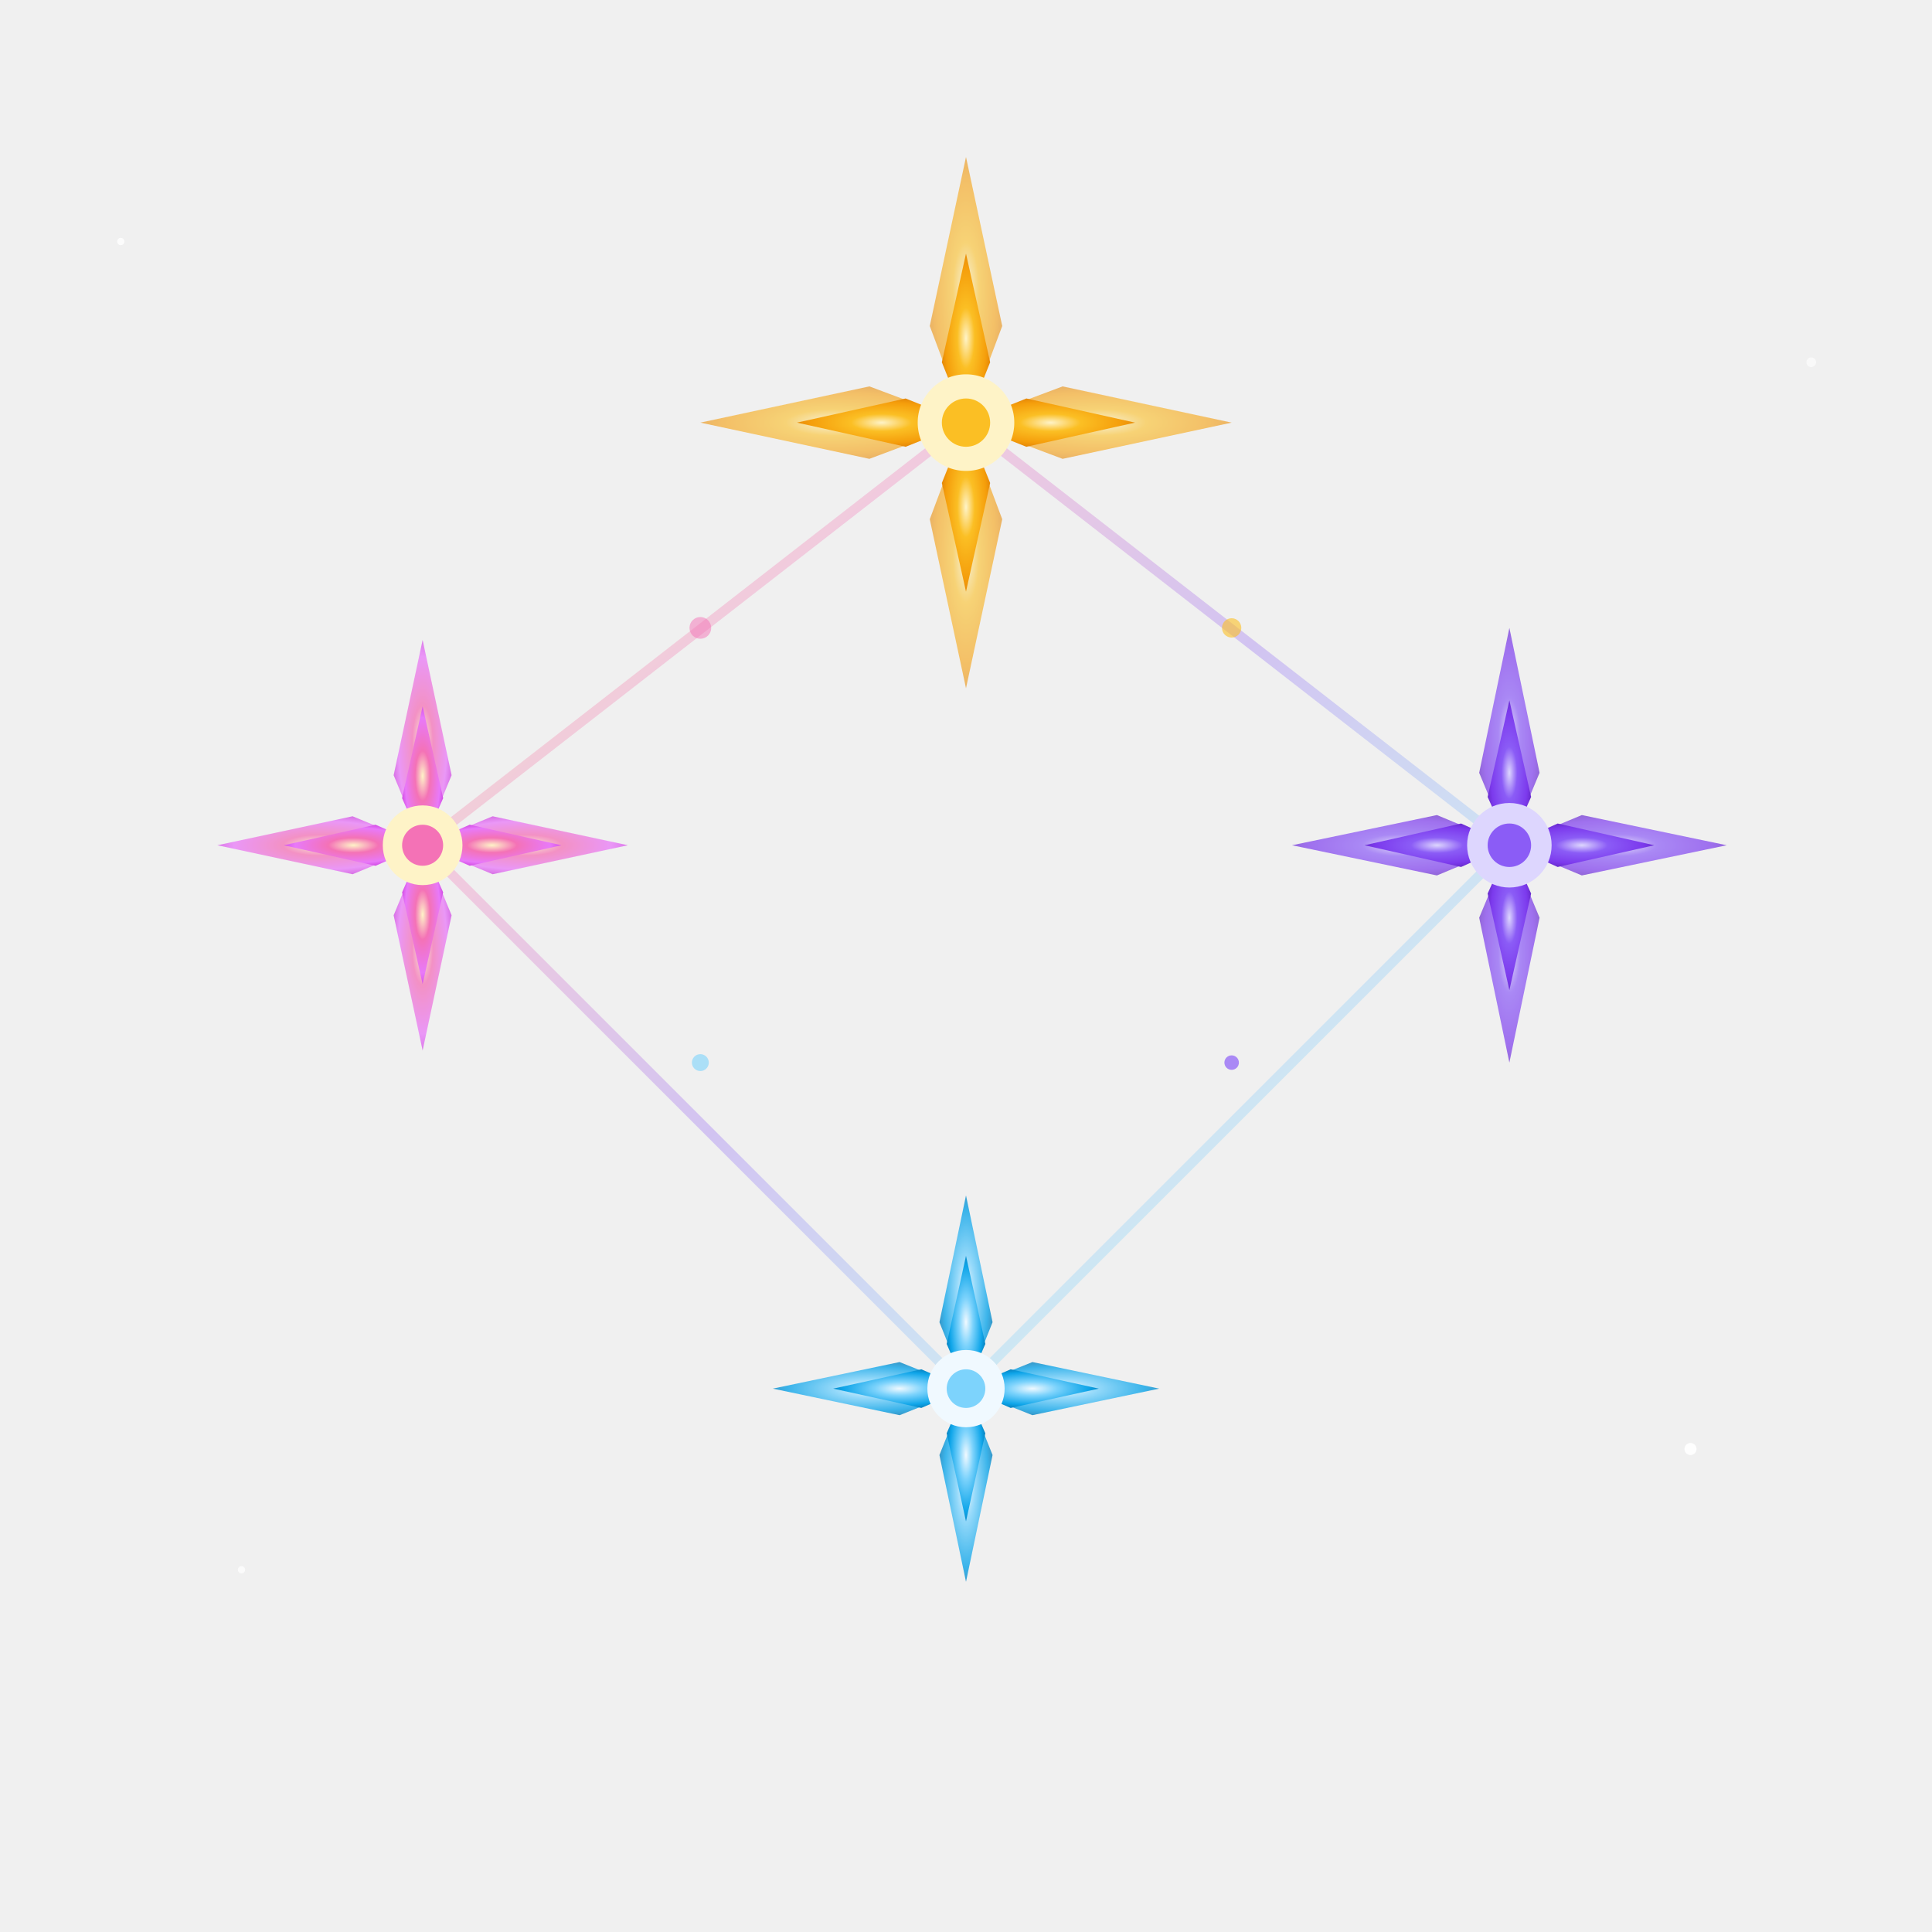
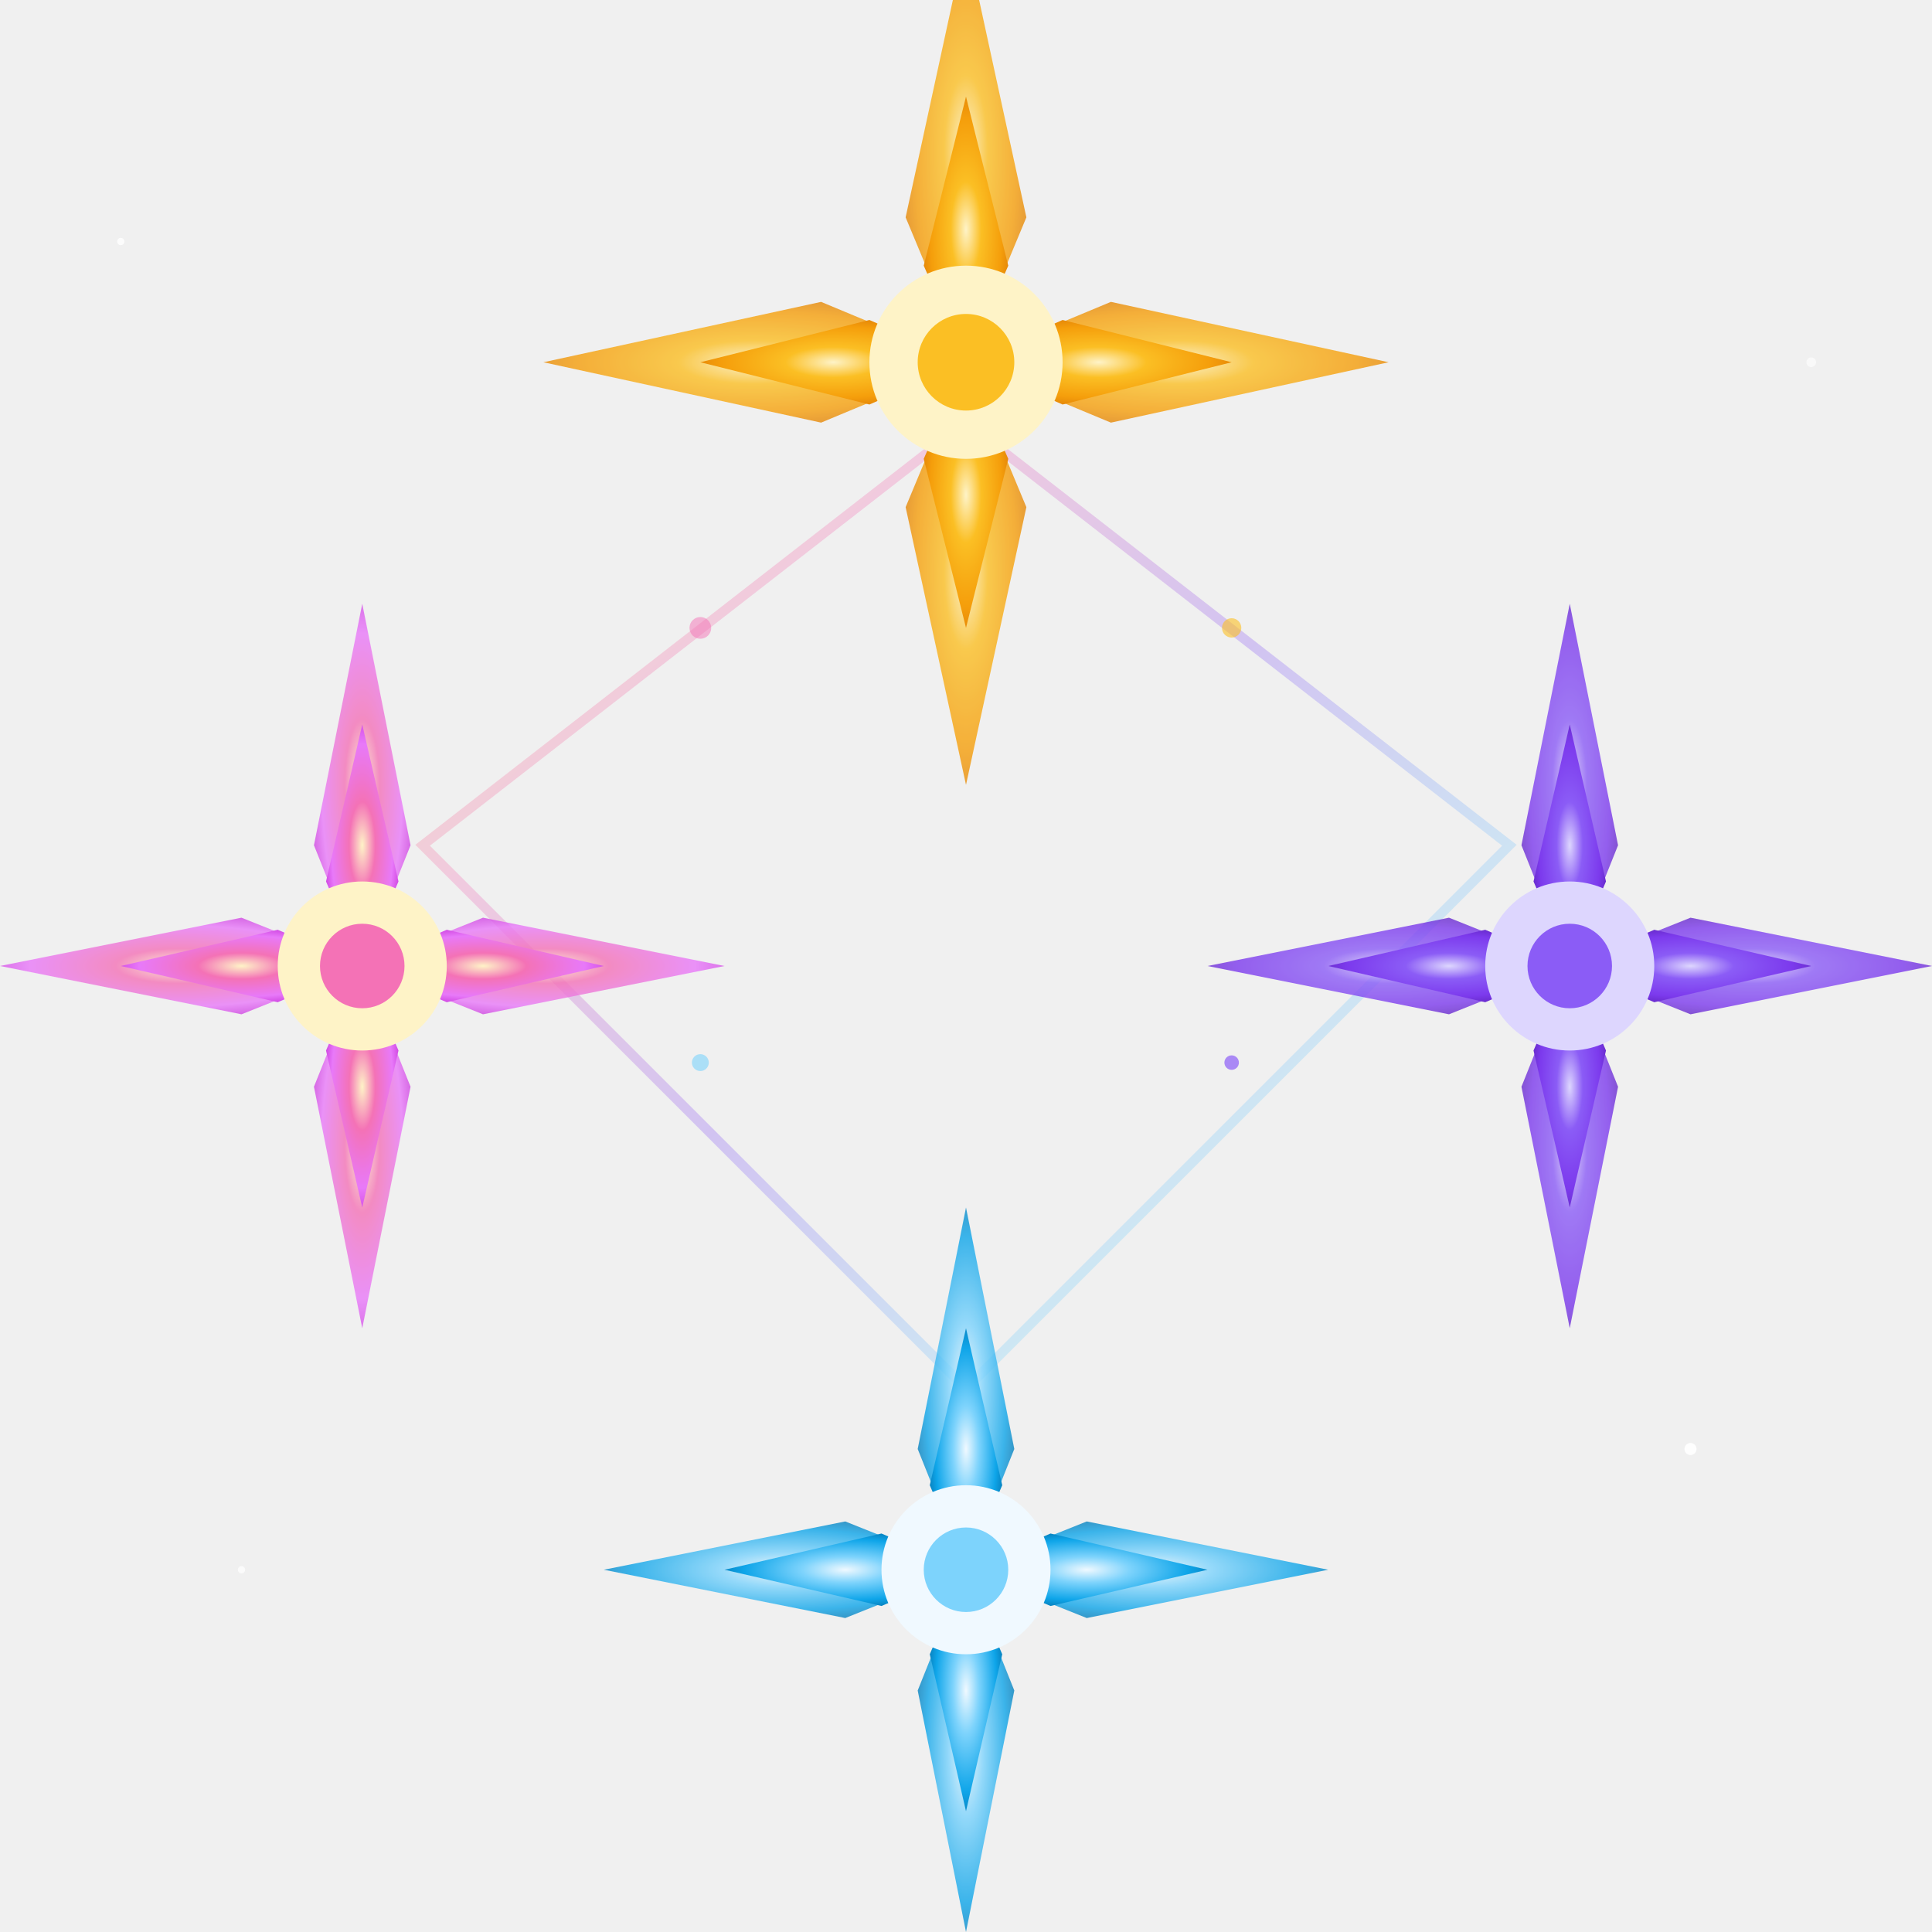
<svg xmlns="http://www.w3.org/2000/svg" viewBox="0 0 16 16">
  <defs>
    <radialGradient id="visionStar" cx="0.5" cy="0.5" r="0.6">
      <stop offset="0%" style="stop-color:#fef3c7" />
      <stop offset="30%" style="stop-color:#fbbf24" />
      <stop offset="70%" style="stop-color:#f59e0b" />
      <stop offset="100%" style="stop-color:#d97706" />
    </radialGradient>
    <radialGradient id="knowledgeStar" cx="0.5" cy="0.5" r="0.6">
      <stop offset="0%" style="stop-color:#fef3c7" />
      <stop offset="30%" style="stop-color:#f472b6" />
      <stop offset="70%" style="stop-color:#e879f9" />
      <stop offset="100%" style="stop-color:#c026d3" />
    </radialGradient>
    <radialGradient id="discoveryStar" cx="0.5" cy="0.5" r="0.6">
      <stop offset="0%" style="stop-color:#ddd6fe" />
      <stop offset="30%" style="stop-color:#8b5cf6" />
      <stop offset="70%" style="stop-color:#7c3aed" />
      <stop offset="100%" style="stop-color:#5b21b6" />
    </radialGradient>
    <radialGradient id="reflectionStar" cx="0.5" cy="0.5" r="0.6">
      <stop offset="0%" style="stop-color:#f0f9ff" />
      <stop offset="30%" style="stop-color:#7dd3fc" />
      <stop offset="70%" style="stop-color:#0ea5e9" />
      <stop offset="100%" style="stop-color:#0369a1" />
    </radialGradient>
    <linearGradient id="constellation" x1="0%" y1="0%" x2="100%" y2="100%">
      <stop offset="0%" style="stop-color:#fbbf24" />
      <stop offset="25%" style="stop-color:#f472b6" />
      <stop offset="50%" style="stop-color:#8b5cf6" />
      <stop offset="75%" style="stop-color:#7dd3fc" />
      <stop offset="100%" style="stop-color:#fbbf24" />
    </linearGradient>
  </defs>
  <path d="M8 3.5 L12.5 7 L8 11.5 L3.5 7 Z" stroke="url(#constellation)" stroke-width="0.08" fill="none" opacity="0.3" />
-   <g transform="translate(8,3.5)">
-     <path d="M0 -2.2 L0.3 -0.8 L0 0 L-0.3 -0.8 Z" fill="url(#visionStar)" opacity="0.6" />
-     <path d="M2.2 0 L0.8 -0.3 L0 0 L0.8 0.3 Z" fill="url(#visionStar)" opacity="0.6" />
-     <path d="M0 2.2 L-0.3 0.8 L0 0 L0.3 0.8 Z" fill="url(#visionStar)" opacity="0.6" />
-     <path d="M-2.2 0 L-0.8 0.3 L0 0 L-0.8 -0.3 Z" fill="url(#visionStar)" opacity="0.6" />
-     <path d="M0 -1.4 L0.2 -0.5 L0 0 L-0.2 -0.5 Z" fill="url(#visionStar)" />
-     <path d="M1.4 0 L0.5 -0.2 L0 0 L0.5 0.2 Z" fill="url(#visionStar)" />
-     <path d="M0 1.4 L-0.2 0.5 L0 0 L0.2 0.5 Z" fill="url(#visionStar)" />
-     <path d="M-1.4 0 L-0.5 0.2 L0 0 L-0.5 -0.2 Z" fill="url(#visionStar)" />
-     <circle cx="0" cy="0" r="0.4" fill="#fef3c7" />
-     <circle cx="0" cy="0" r="0.2" fill="#fbbf24" />
+   <g transform="translate(8,3)">
+     <path d="M0 -3.5 L0.5 -1.2 L0 0 L-0.5 -1.2 Z" fill="url(#visionStar)" opacity="0.8" />
+     <path d="M3.5 0 L1.2 -0.5 L0 0 L1.2 0.5 Z" fill="url(#visionStar)" opacity="0.8" />
+     <path d="M0 3.5 L-0.5 1.2 L0 0 L0.5 1.2 Z" fill="url(#visionStar)" opacity="0.8" />
+     <path d="M-3.5 0 L-1.2 0.5 L0 0 L-1.2 -0.5 Z" fill="url(#visionStar)" opacity="0.8" />
+     <path d="M0 -2.2 L0.35 -0.8 L0 0 L-0.35 -0.8 Z" fill="url(#visionStar)" />
+     <path d="M2.2 0 L0.8 -0.35 L0 0 L0.8 0.35 Z" fill="url(#visionStar)" />
+     <path d="M0 2.2 L-0.35 0.8 L0 0 L0.35 0.8 Z" fill="url(#visionStar)" />
+     <path d="M-2.2 0 L-0.8 0.35 L0 0 L-0.8 -0.35 Z" fill="url(#visionStar)" />
+     <circle cx="0" cy="0" r="0.8" fill="#fef3c7" />
+     <circle cx="0" cy="0" r="0.4" fill="#fbbf24" />
  </g>
-   <g transform="translate(12.5,7)">
-     <path d="M0 -1.8 L0.25 -0.6 L0 0 L-0.25 -0.6 Z" fill="url(#discoveryStar)" opacity="0.7" />
-     <path d="M1.8 0 L0.6 -0.25 L0 0 L0.6 0.25 Z" fill="url(#discoveryStar)" opacity="0.7" />
-     <path d="M0 1.8 L-0.25 0.6 L0 0 L0.25 0.6 Z" fill="url(#discoveryStar)" opacity="0.7" />
-     <path d="M-1.8 0 L-0.6 0.25 L0 0 L-0.6 -0.25 Z" fill="url(#discoveryStar)" opacity="0.7" />
-     <path d="M0 -1.2 L0.18 -0.4 L0 0 L-0.18 -0.4 Z" fill="url(#discoveryStar)" />
-     <path d="M1.2 0 L0.4 -0.18 L0 0 L0.4 0.18 Z" fill="url(#discoveryStar)" />
-     <path d="M0 1.2 L-0.18 0.4 L0 0 L0.18 0.4 Z" fill="url(#discoveryStar)" />
-     <path d="M-1.2 0 L-0.4 0.18 L0 0 L-0.4 -0.18 Z" fill="url(#discoveryStar)" />
-     <circle cx="0" cy="0" r="0.35" fill="#ddd6fe" />
-     <circle cx="0" cy="0" r="0.18" fill="#8b5cf6" />
+   <g transform="translate(13,8)">
+     <path d="M0 -3 L0.4 -1 L0 0 L-0.4 -1 Z" fill="url(#discoveryStar)" opacity="0.8" />
+     <path d="M3 0 L1 -0.4 L0 0 L1 0.4 Z" fill="url(#discoveryStar)" opacity="0.8" />
+     <path d="M0 3 L-0.4 1 L0 0 L0.4 1 Z" fill="url(#discoveryStar)" opacity="0.8" />
+     <path d="M-3 0 L-1 0.4 L0 0 L-1 -0.4 Z" fill="url(#discoveryStar)" opacity="0.8" />
+     <path d="M0 -2 L0.3 -0.7 L0 0 L-0.3 -0.7 Z" fill="url(#discoveryStar)" />
+     <path d="M2 0 L0.7 -0.3 L0 0 L0.7 0.3 Z" fill="url(#discoveryStar)" />
+     <path d="M0 2 L-0.3 0.7 L0 0 L0.3 0.7 Z" fill="url(#discoveryStar)" />
+     <path d="M-2 0 L-0.7 0.3 L0 0 L-0.7 -0.3 Z" fill="url(#discoveryStar)" />
+     <circle cx="0" cy="0" r="0.7" fill="#ddd6fe" />
+     <circle cx="0" cy="0" r="0.35" fill="#8b5cf6" />
  </g>
-   <g transform="translate(8,11.5)">
-     <path d="M0 -1.6 L0.22 -0.55 L0 0 L-0.22 -0.55 Z" fill="url(#reflectionStar)" opacity="0.8" />
-     <path d="M1.6 0 L0.55 -0.22 L0 0 L0.55 0.22 Z" fill="url(#reflectionStar)" opacity="0.8" />
-     <path d="M0 1.6 L-0.22 0.55 L0 0 L0.22 0.55 Z" fill="url(#reflectionStar)" opacity="0.8" />
-     <path d="M-1.6 0 L-0.55 0.22 L0 0 L-0.55 -0.22 Z" fill="url(#reflectionStar)" opacity="0.8" />
-     <path d="M0 -1.1 L0.16 -0.37 L0 0 L-0.16 -0.37 Z" fill="url(#reflectionStar)" />
-     <path d="M1.1 0 L0.37 -0.16 L0 0 L0.37 0.16 Z" fill="url(#reflectionStar)" />
-     <path d="M0 1.1 L-0.16 0.37 L0 0 L0.16 0.37 Z" fill="url(#reflectionStar)" />
-     <path d="M-1.1 0 L-0.37 0.16 L0 0 L-0.37 -0.16 Z" fill="url(#reflectionStar)" />
-     <circle cx="0" cy="0" r="0.32" fill="#f0f9ff" />
-     <circle cx="0" cy="0" r="0.16" fill="#7dd3fc" />
+   <g transform="translate(8,13)">
+     <path d="M0 -3 L0.4 -1 L0 0 L-0.4 -1 Z" fill="url(#reflectionStar)" opacity="0.8" />
+     <path d="M3 0 L1 -0.4 L0 0 L1 0.4 Z" fill="url(#reflectionStar)" opacity="0.8" />
+     <path d="M0 3 L-0.4 1 L0 0 L0.4 1 Z" fill="url(#reflectionStar)" opacity="0.8" />
+     <path d="M-3 0 L-1 0.4 L0 0 L-1 -0.4 Z" fill="url(#reflectionStar)" opacity="0.8" />
+     <path d="M0 -2 L0.3 -0.7 L0 0 L-0.3 -0.7 Z" fill="url(#reflectionStar)" />
+     <path d="M2 0 L0.7 -0.3 L0 0 L0.7 0.3 Z" fill="url(#reflectionStar)" />
+     <path d="M0 2 L-0.3 0.7 L0 0 L0.3 0.7 Z" fill="url(#reflectionStar)" />
+     <path d="M-2 0 L-0.7 0.3 L0 0 L-0.7 -0.3 Z" fill="url(#reflectionStar)" />
+     <circle cx="0" cy="0" r="0.7" fill="#f0f9ff" />
+     <circle cx="0" cy="0" r="0.35" fill="#7dd3fc" />
  </g>
-   <g transform="translate(3.5,7)">
-     <path d="M0 -1.7 L0.24 -0.58 L0 0 L-0.24 -0.58 Z" fill="url(#knowledgeStar)" opacity="0.75" />
-     <path d="M1.7 0 L0.58 -0.24 L0 0 L0.58 0.24 Z" fill="url(#knowledgeStar)" opacity="0.75" />
-     <path d="M0 1.7 L-0.24 0.58 L0 0 L0.24 0.58 Z" fill="url(#knowledgeStar)" opacity="0.75" />
-     <path d="M-1.7 0 L-0.58 0.24 L0 0 L-0.58 -0.24 Z" fill="url(#knowledgeStar)" opacity="0.75" />
-     <path d="M0 -1.15 L0.17 -0.39 L0 0 L-0.17 -0.39 Z" fill="url(#knowledgeStar)" />
-     <path d="M1.15 0 L0.39 -0.17 L0 0 L0.39 0.17 Z" fill="url(#knowledgeStar)" />
-     <path d="M0 1.15 L-0.17 0.39 L0 0 L0.17 0.39 Z" fill="url(#knowledgeStar)" />
-     <path d="M-1.15 0 L-0.39 0.17 L0 0 L-0.39 -0.17 Z" fill="url(#knowledgeStar)" />
-     <circle cx="0" cy="0" r="0.33" fill="#fef3c7" />
-     <circle cx="0" cy="0" r="0.17" fill="#f472b6" />
+   <g transform="translate(3,8)">
+     <path d="M0 -3 L0.4 -1 L0 0 L-0.4 -1 Z" fill="url(#knowledgeStar)" opacity="0.8" />
+     <path d="M3 0 L1 -0.4 L0 0 L1 0.4 Z" fill="url(#knowledgeStar)" opacity="0.8" />
+     <path d="M0 3 L-0.4 1 L0 0 L0.4 1 Z" fill="url(#knowledgeStar)" opacity="0.8" />
+     <path d="M-3 0 L-1 0.4 L0 0 L-1 -0.4 Z" fill="url(#knowledgeStar)" opacity="0.8" />
+     <path d="M0 -2 L0.3 -0.7 L0 0 L-0.3 -0.7 Z" fill="url(#knowledgeStar)" />
+     <path d="M2 0 L0.7 -0.3 L0 0 L0.7 0.3 Z" fill="url(#knowledgeStar)" />
+     <path d="M0 2 L-0.3 0.7 L0 0 L0.3 0.7 Z" fill="url(#knowledgeStar)" />
+     <path d="M-2 0 L-0.7 0.3 L0 0 L-0.7 -0.3 Z" fill="url(#knowledgeStar)" />
+     <circle cx="0" cy="0" r="0.7" fill="#fef3c7" />
+     <circle cx="0" cy="0" r="0.35" fill="#f472b6" />
  </g>
  <circle cx="10.2" cy="5.2" r="0.08" fill="#fbbf24" opacity="0.6">
    <animate attributeName="opacity" values="0.4;0.8;0.4" dur="3s" repeatCount="indefinite" />
  </circle>
  <circle cx="10.2" cy="8.8" r="0.06" fill="#8b5cf6" opacity="0.7">
    <animate attributeName="opacity" values="0.5;0.9;0.5" dur="2.5s" repeatCount="indefinite" />
  </circle>
  <circle cx="5.8" cy="8.8" r="0.07" fill="#7dd3fc" opacity="0.6">
    <animate attributeName="opacity" values="0.3;0.7;0.3" dur="2.8s" repeatCount="indefinite" />
  </circle>
  <circle cx="5.8" cy="5.2" r="0.09" fill="#f472b6" opacity="0.5">
    <animate attributeName="opacity" values="0.4;0.8;0.4" dur="3.2s" repeatCount="indefinite" />
  </circle>
  <circle cx="1" cy="2" r="0.03" fill="#ffffff" opacity="0.8" />
  <circle cx="15" cy="3" r="0.04" fill="#ffffff" opacity="0.6" />
  <circle cx="2" cy="13" r="0.03" fill="#ffffff" opacity="0.7" />
  <circle cx="14" cy="12" r="0.05" fill="#ffffff" opacity="0.9" />
</svg>
